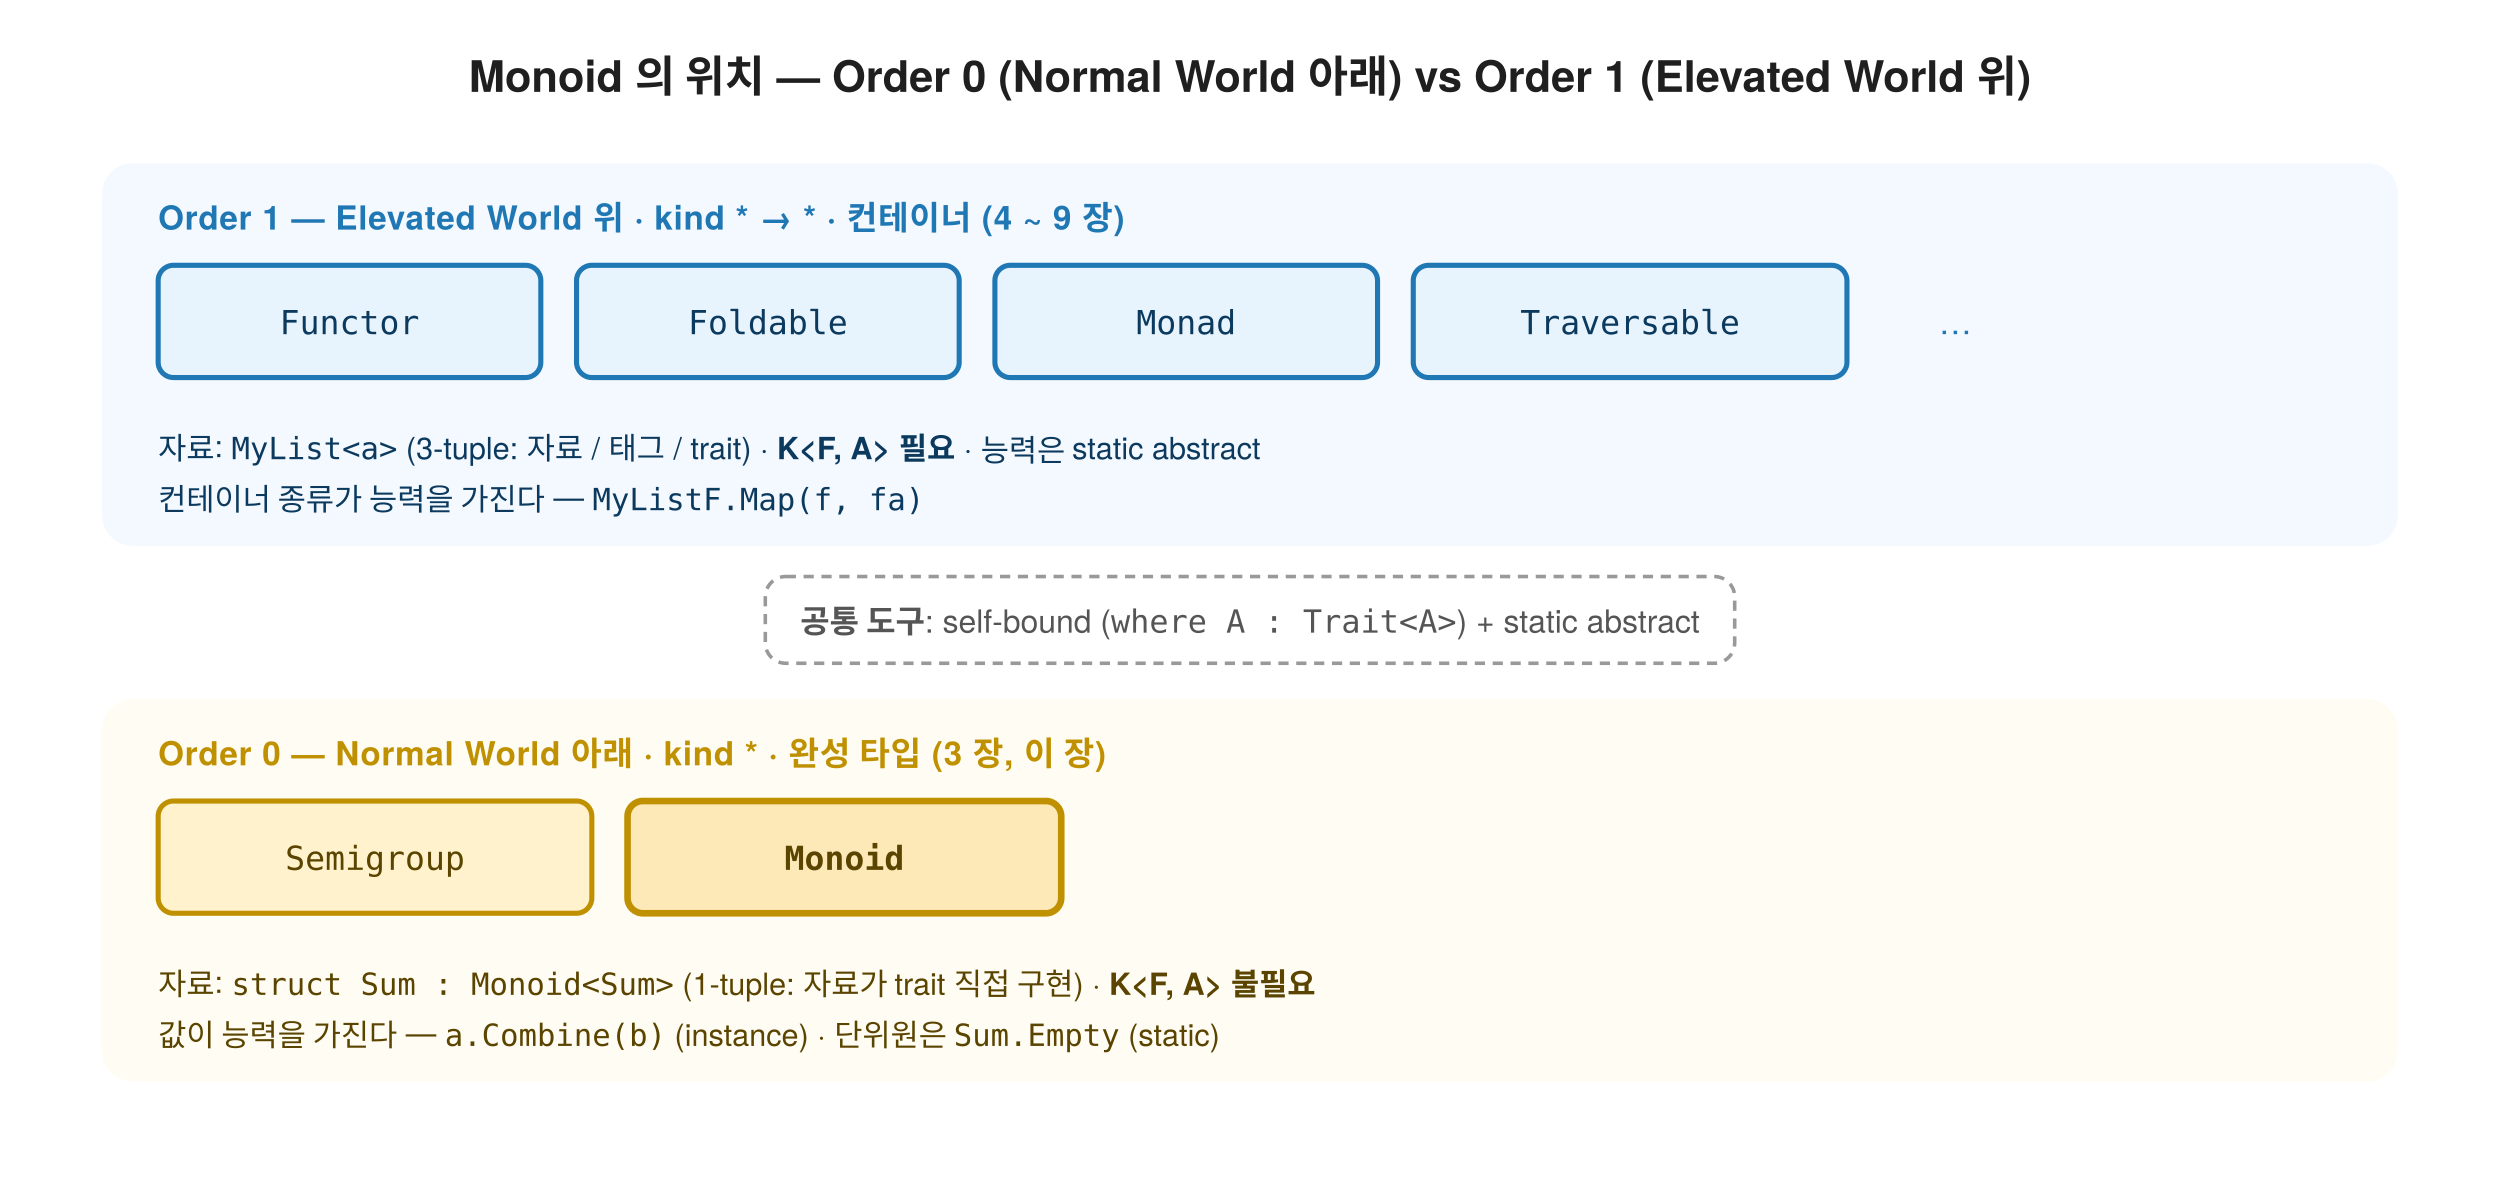
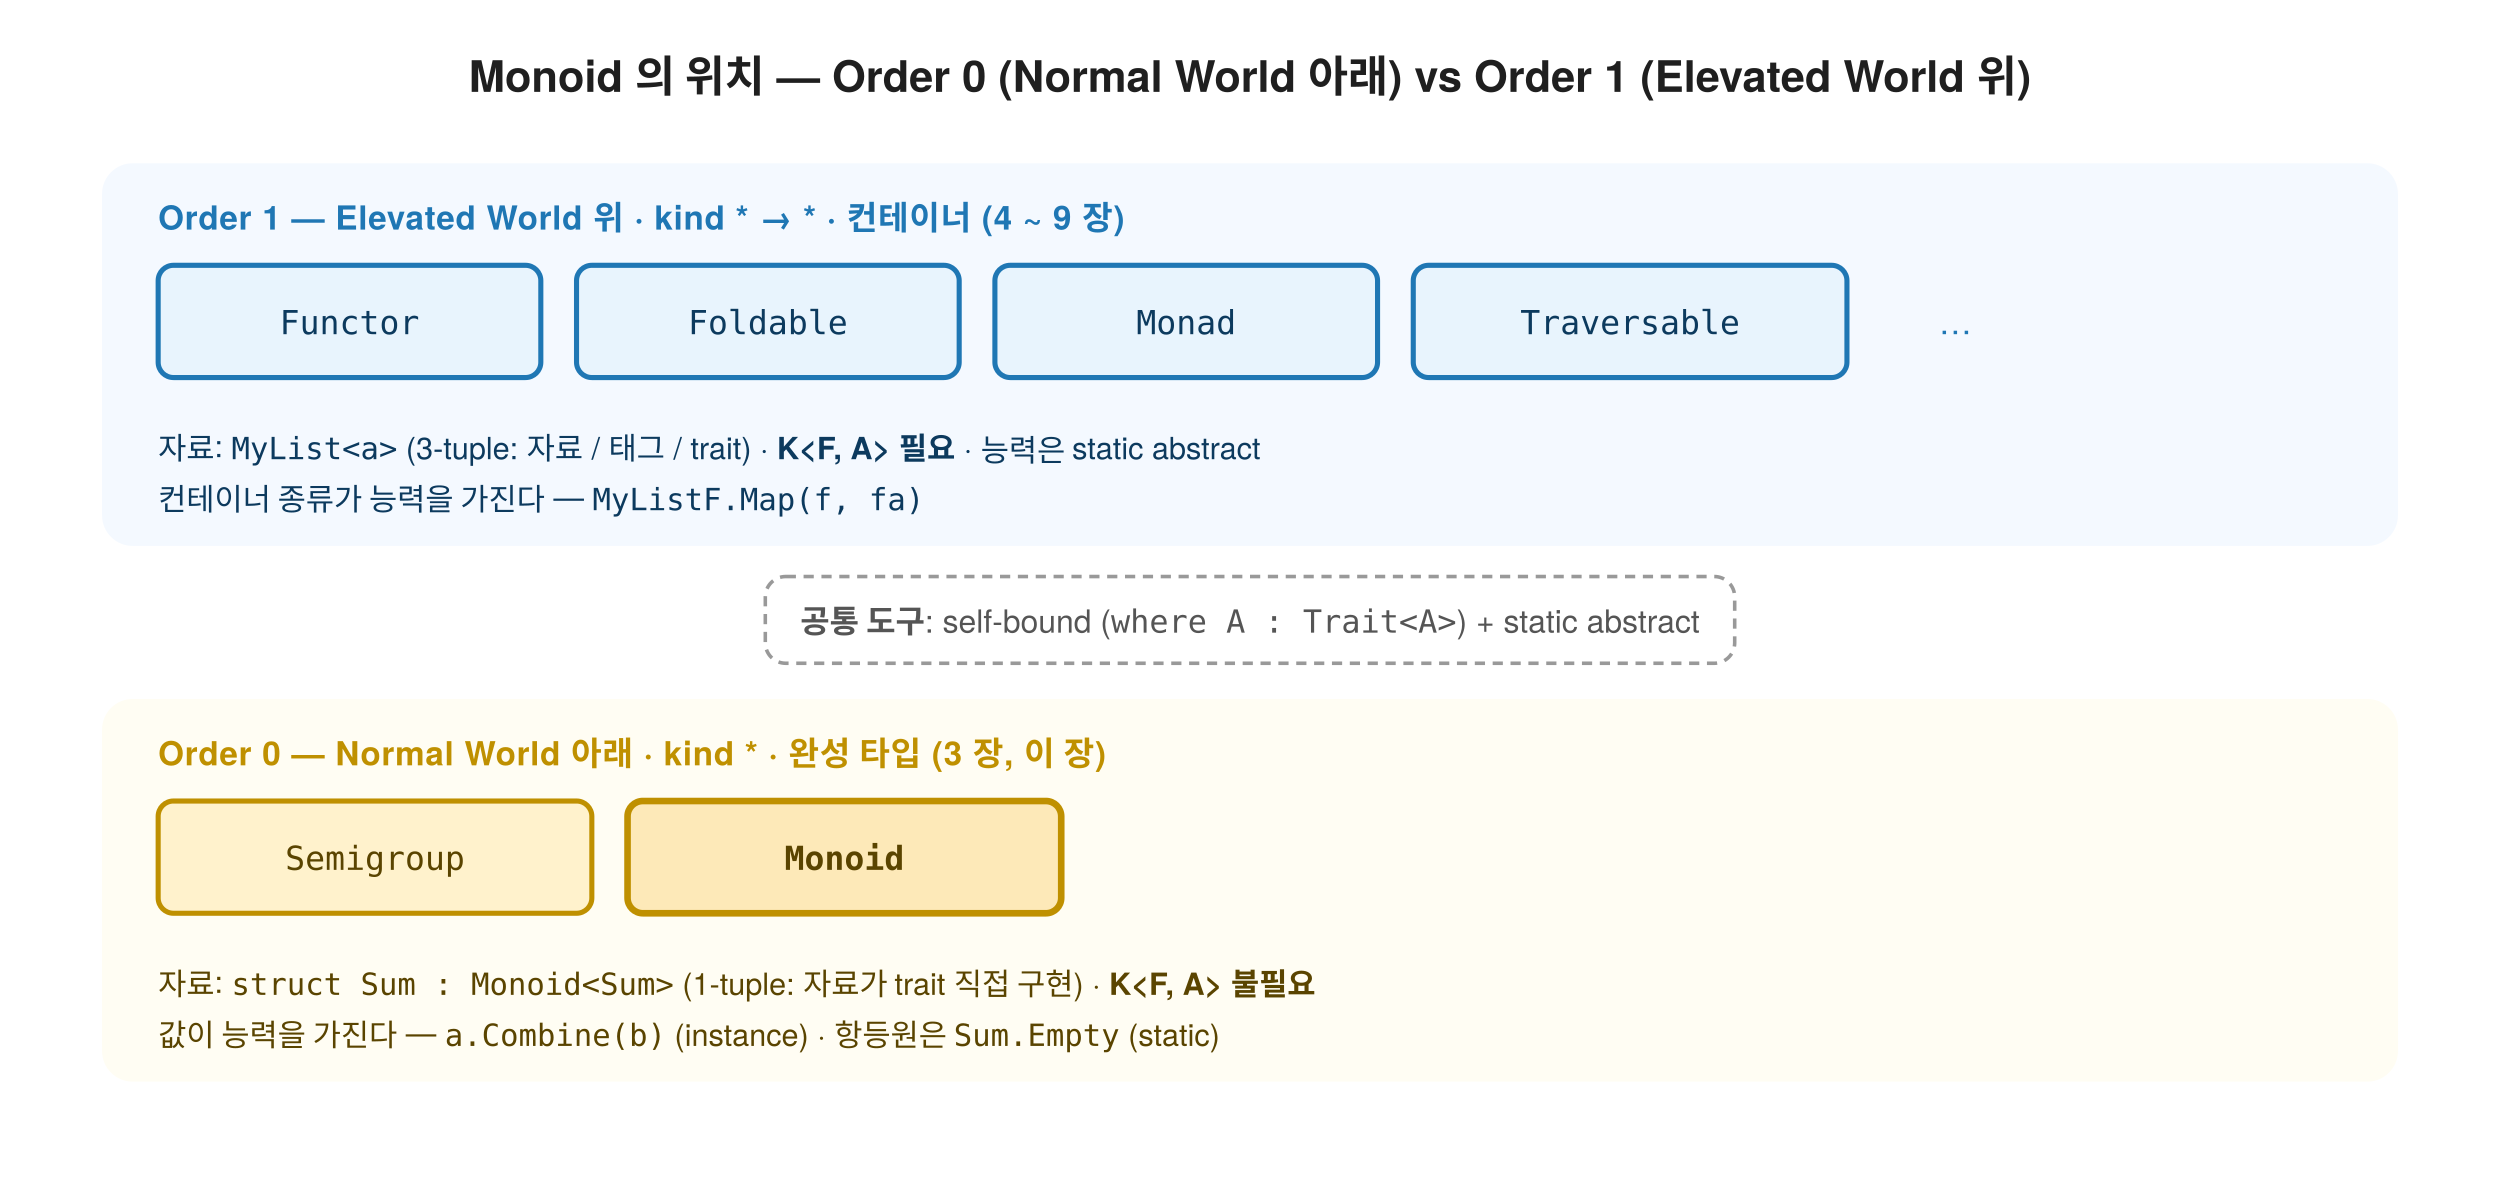
<svg xmlns="http://www.w3.org/2000/svg" viewBox="0 0 980 470" font-family="'Helvetica Neue', 'Noto Sans KR', sans-serif">
  <rect width="980" height="470" fill="#ffffff" />
  <text x="490" y="36" font-size="17" fill="#1f1f1f" text-anchor="middle" font-weight="bold">Monoid 의 위치 — Order 0 (Normal World 아래) vs Order 1 (Elevated World 위)</text>
  <rect x="40" y="64" width="900" height="150" fill="#f4f9ff" rx="12" />
  <text x="62" y="90" font-size="13" fill="#1f77b4" font-weight="bold" letter-spacing="0.3">Order 1 — Elevated World 위 · kind  * → * · 컨테이너 (4 ~ 9 장)</text>
  <rect x="62" y="104" width="150" height="44" fill="#e8f4fd" stroke="#1f77b4" stroke-width="2" rx="6" />
  <text x="137" y="131" font-size="13" fill="#0c3a5e" text-anchor="middle" font-family="'Consolas', monospace">Functor</text>
  <rect x="226" y="104" width="150" height="44" fill="#e8f4fd" stroke="#1f77b4" stroke-width="2" rx="6" />
  <text x="301" y="131" font-size="13" fill="#0c3a5e" text-anchor="middle" font-family="'Consolas', monospace">Foldable</text>
  <rect x="390" y="104" width="150" height="44" fill="#e8f4fd" stroke="#1f77b4" stroke-width="2" rx="6" />
  <text x="465" y="131" font-size="13" fill="#0c3a5e" text-anchor="middle" font-family="'Consolas', monospace">Monad</text>
  <rect x="554" y="104" width="170" height="44" fill="#e8f4fd" stroke="#1f77b4" stroke-width="2" rx="6" />
  <text x="639" y="131" font-size="13" fill="#0c3a5e" text-anchor="middle" font-family="'Consolas', monospace">Traversable</text>
  <text x="760" y="131" font-size="13" fill="#1f77b4">…</text>
  <text x="62" y="180" font-size="12" fill="#0c3a5e">자료: <tspan font-family="'Consolas', monospace">MyList&lt;a&gt;</tspan> (3-tuple: 자료 / 태그 / trait) · <tspan font-weight="bold">K&lt;F, A&gt; 필요</tspan> · 능력은 static abstract</text>
  <text x="62" y="200" font-size="12" fill="#0c3a5e">컨테이너 종류가 능력을 가진다 — <tspan font-family="'Consolas', monospace">MyListF.Map(f, fa)</tspan>
  </text>
  <rect x="300" y="226" width="380" height="34" fill="#ffffff" stroke="#999" stroke-width="1.4" stroke-dasharray="4 3" rx="8" />
  <text x="490" y="248" font-size="12.5" fill="#555" text-anchor="middle">
    <tspan font-weight="bold">공통 도구</tspan>: self-bound (<tspan font-family="'Consolas', monospace">where A : Trait&lt;A&gt;</tspan>) + static abstract</text>
  <rect x="40" y="274" width="900" height="150" fill="#fffdf3" rx="12" />
  <text x="62" y="300" font-size="13" fill="#bf9000" font-weight="bold" letter-spacing="0.3">Order 0 — Normal World 아래 · kind  * · 완성 타입 (3 장, 이 장)</text>
  <rect x="62" y="314" width="170" height="44" fill="#fff2cc" stroke="#bf9000" stroke-width="2" rx="6" />
  <text x="147" y="341" font-size="13" fill="#5a4400" text-anchor="middle" font-family="'Consolas', monospace">Semigroup</text>
  <rect x="246" y="314" width="170" height="44" fill="#fde9b8" stroke="#bf9000" stroke-width="2.6" rx="6" />
  <text x="331" y="341" font-size="13" fill="#5a4400" text-anchor="middle" font-family="'Consolas', monospace" font-weight="bold">Monoid</text>
  <text x="62" y="390" font-size="12" fill="#5a4400">자료: <tspan font-family="'Consolas', monospace">struct Sum : Monoid&lt;Sum&gt;</tspan> (1-tuple: 자료가 trait 직접 구현) · <tspan font-weight="bold">K&lt;F, A&gt; 불필요</tspan>
  </text>
-   <text x="62" y="410" font-size="12" fill="#5a4400">값이 능력을 가진다 — <tspan font-family="'Consolas', monospace">a.Combine(b)</tspan> (instance) · 단위원은 <tspan font-family="'Consolas', monospace">Sum.Empty</tspan> (static)</text>
+   <text x="62" y="410" font-size="12" fill="#5a4400">값이 능력을 가진다 — <tspan font-family="'Consolas', monospace">a.Combine(b)</tspan> (instance) · 항등원은 <tspan font-family="'Consolas', monospace">Sum.Empty</tspan> (static)</text>
</svg>
